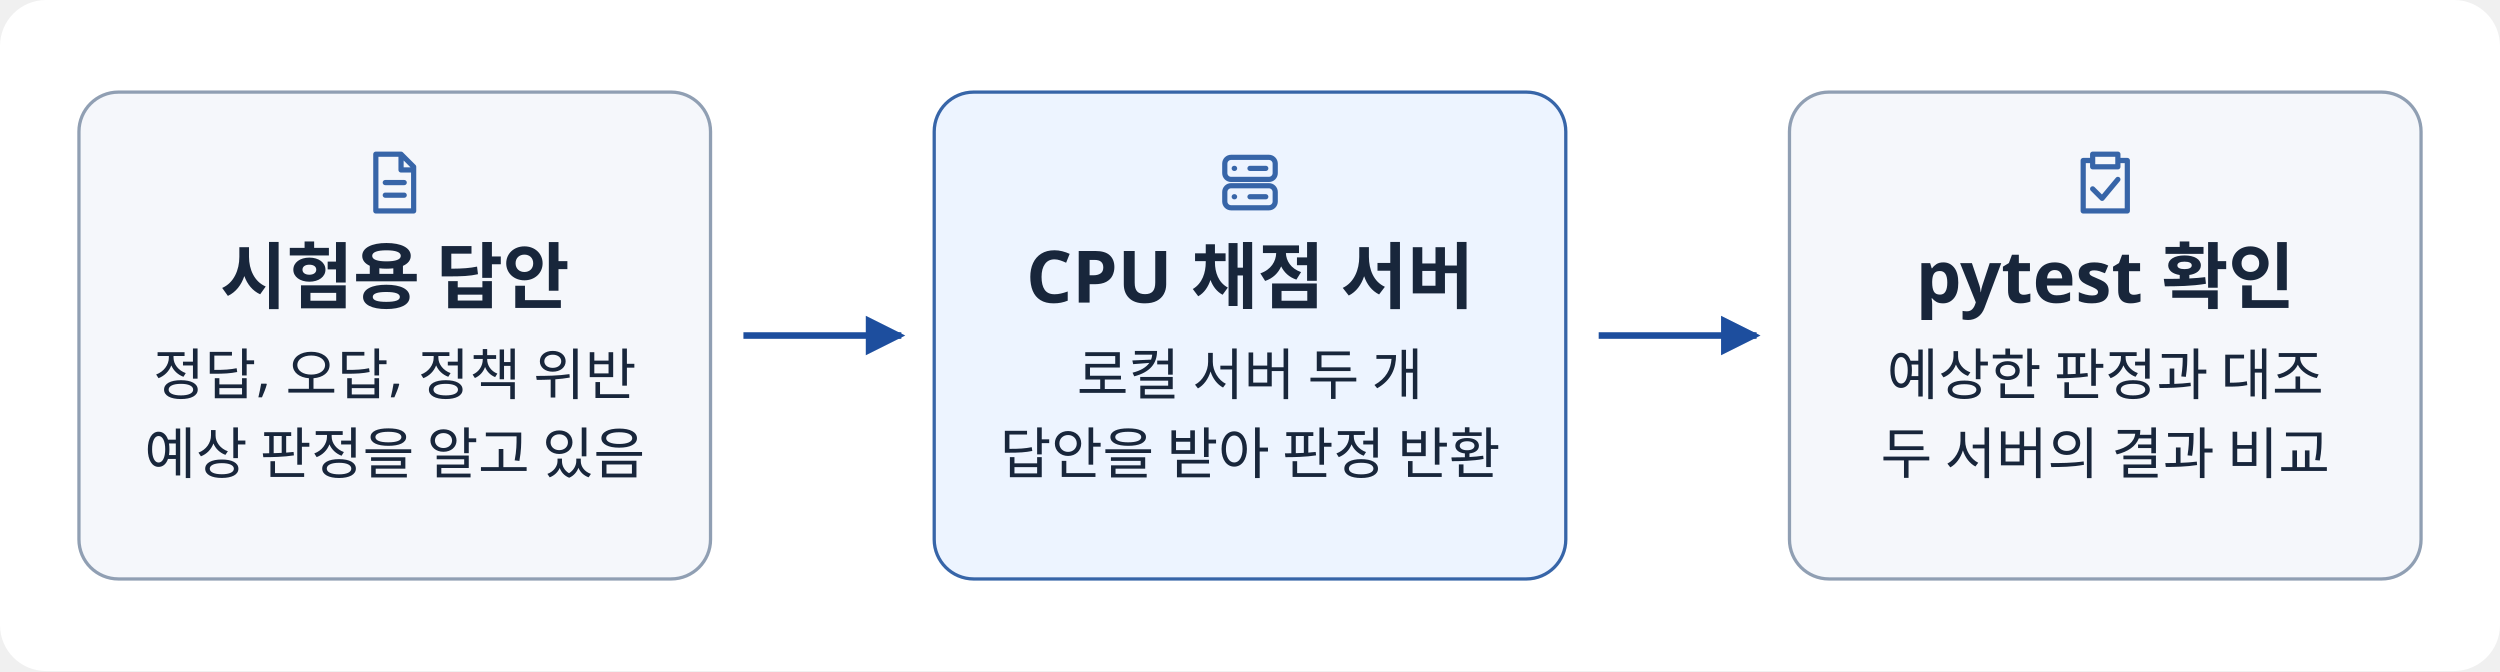
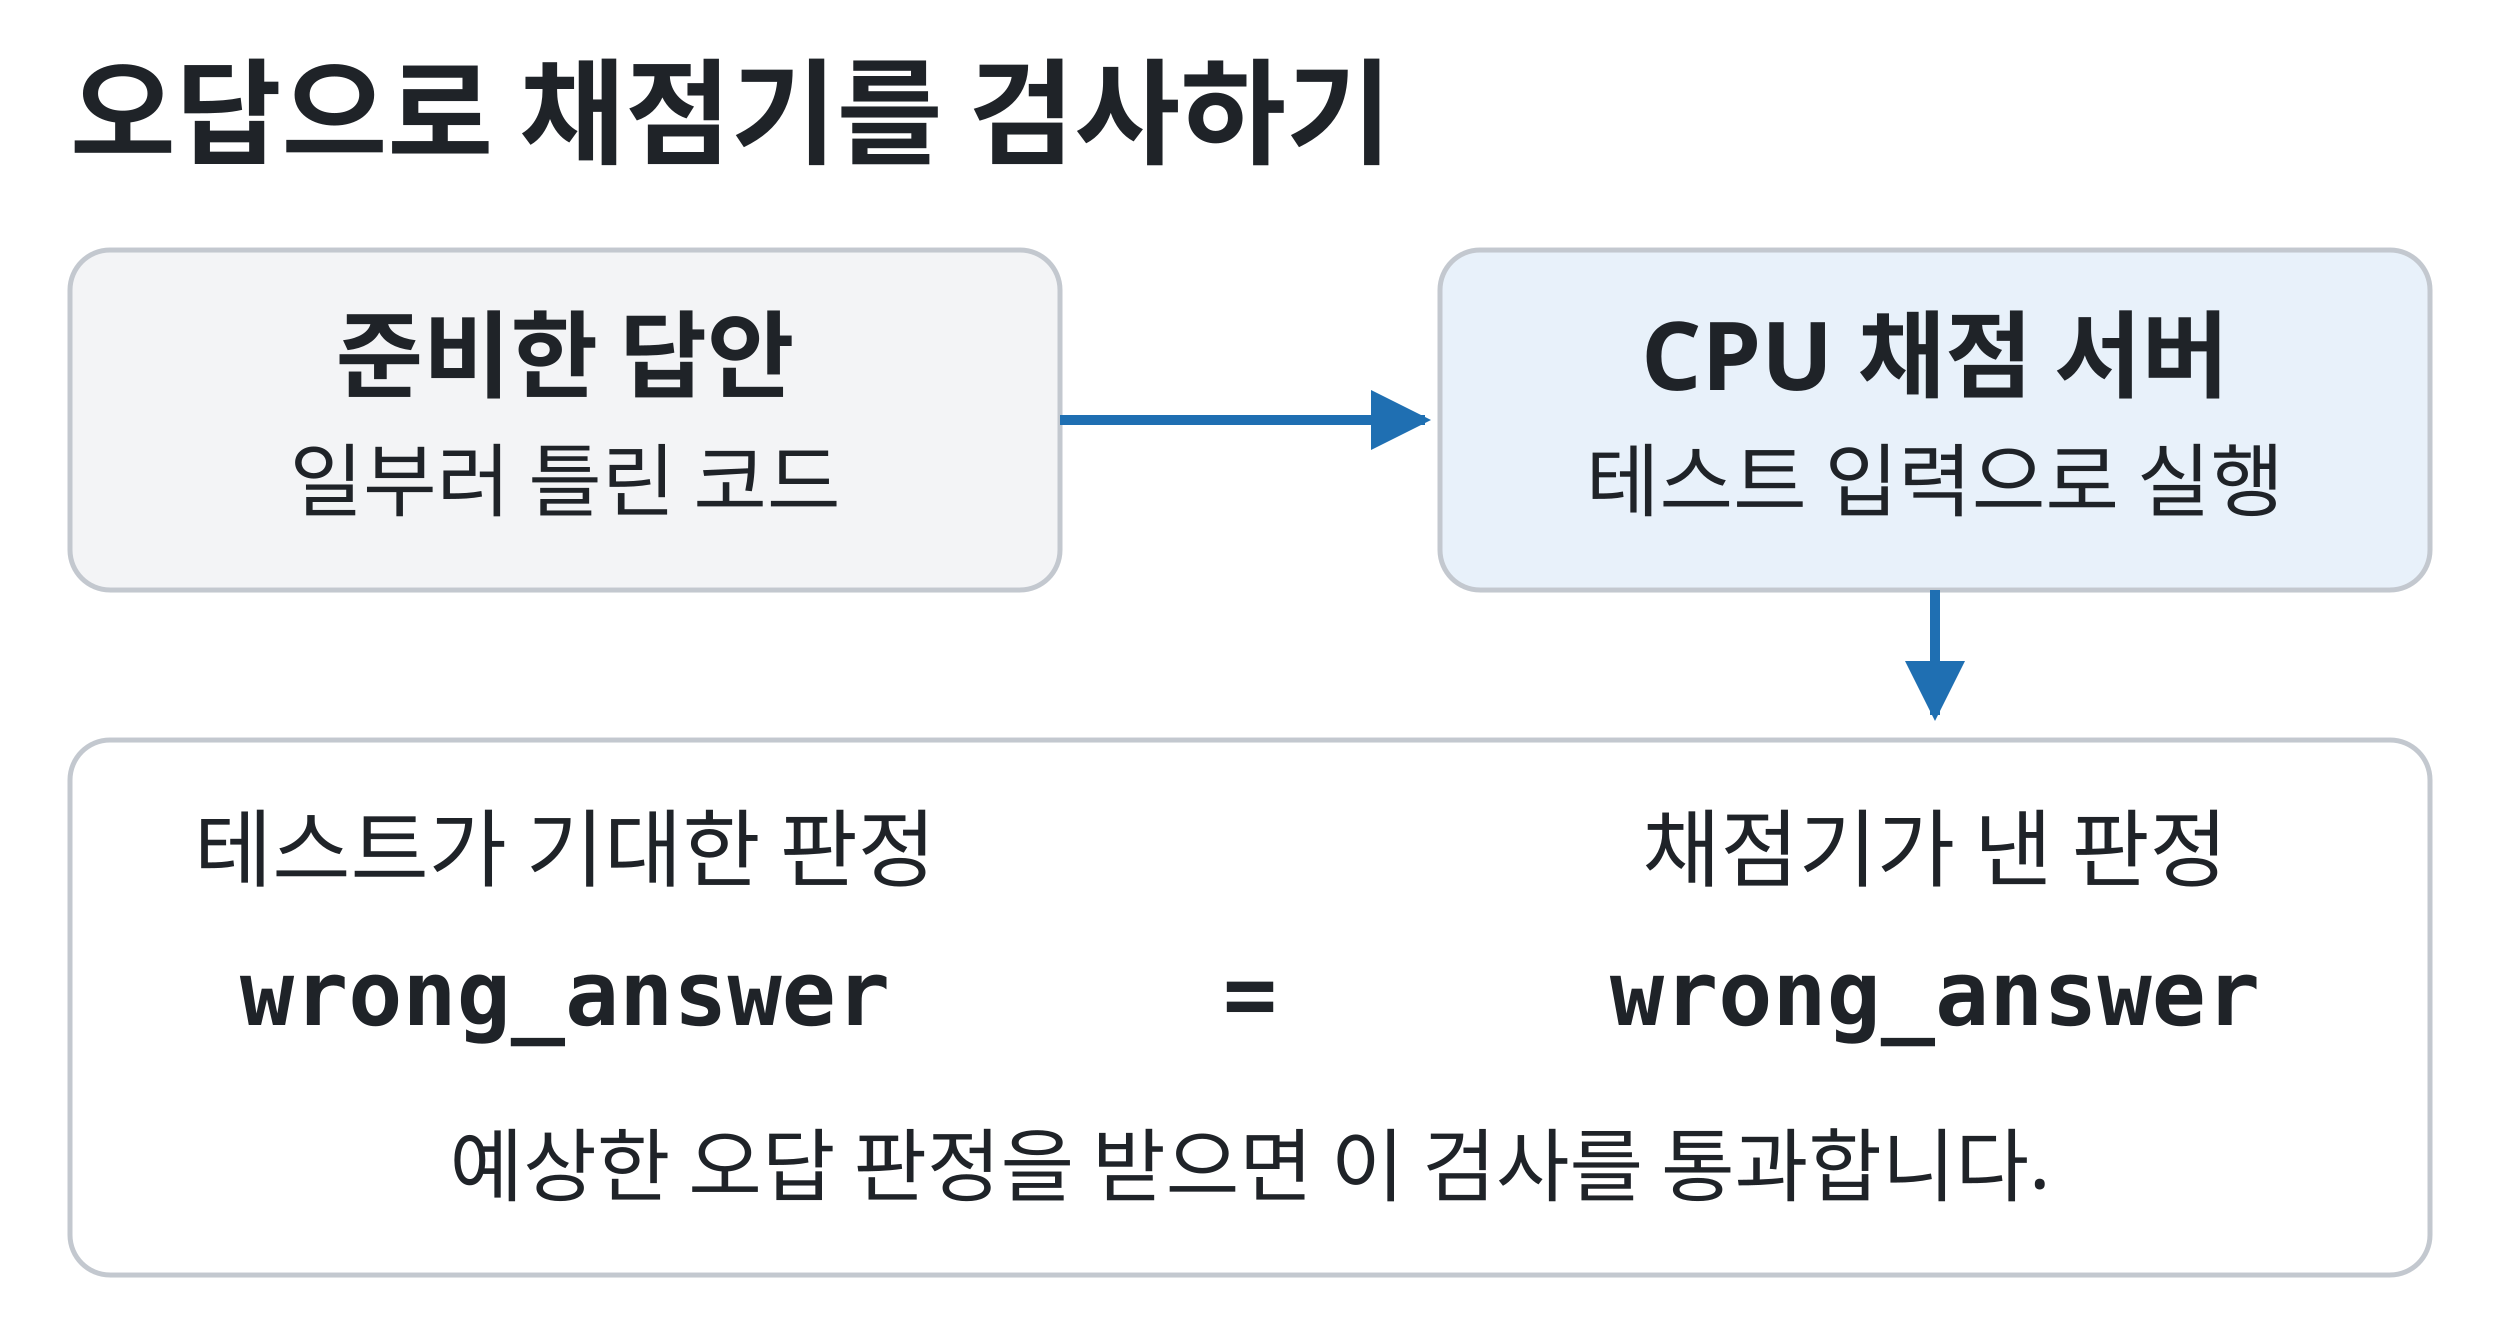
- <svg xmlns="http://www.w3.org/2000/svg" width="760px" height="204px" viewBox="0 0 760 204" role="img" aria-labelledby="title desc">
+ <svg xmlns="http://www.w3.org/2000/svg" width="500" height="266" viewBox="0 0 500 266" role="img" aria-labelledby="title desc">
  <defs>
    <marker id="arrow" viewBox="0 0 10 10" refX="9" refY="5" markerWidth="6" markerHeight="6" orient="auto">
-       <path d="M0 0 10 5 0 10Z" fill="#1d4e9e" />
+       <path d="M0 0L10 5 0 10z" fill="#1f6fb2" />
    </marker>
  </defs>
-   <rect width="760" height="204" rx="14" fill="#fff" />
-   <g font-family="system-ui, 'Noto Sans KR', 'NanumGothic', sans-serif" text-anchor="middle" fill="#18263b">
-     <rect x="24" y="28" width="192" height="148" rx="12" fill="#f5f7fb" stroke="#909fb3" />
-     <rect x="284" y="28" width="192" height="148" rx="12" fill="#edf4ff" stroke="#3765a8" />
-     <rect x="544" y="28" width="192" height="148" rx="12" fill="#f5f7fb" stroke="#909fb3" />
-     <g transform="translate(108.5 44) scale(0.958333)" fill="none" stroke="#3765a8" stroke-width="1.65" stroke-linecap="round" stroke-linejoin="round" aria-hidden="true">
-       <path d="M6 3h8l4 4v14H6zM14 3v5h4M9 12h6M9 16h6" />
+   <rect width="500" height="266" fill="#fff" />
+   <g font-family="Pretendard, 'Noto Sans KR', sans-serif" fill="#1f2328">
+     <text x="14" y="31" font-size="23" font-weight="600">오답으로 채점기를 검사하기</text>
+     <g stroke="#c3c8cf">
+       <rect x="14" y="50" width="198" height="68" rx="8" fill="#f3f4f6" />
+       <rect x="288" y="50" width="198" height="68" rx="8" fill="#e8f1fa" />
    </g>
-     <g transform="translate(368.5 44) scale(0.958333)" fill="none" stroke="#3765a8" stroke-width="1.65" stroke-linecap="round" stroke-linejoin="round" aria-hidden="true">
-       <rect x="4" y="4" width="16" height="7" rx="2" />
-       <rect x="4" y="13" width="16" height="7" rx="2" />
-       <path d="M7 7.5h.1M7 16.5h.1M12 7.5h5M12 16.5h5" />
+     <g text-anchor="middle">
+       <g font-size="19" font-weight="600">
+         <text x="113" y="78">준비한 답안</text>
+         <text x="387" y="78">CPU 채점 서버</text>
+       </g>
+       <g font-size="16">
+         <text x="113" y="102">일부러 틀린 코드</text>
+         <text x="387" y="102">테스트 입력으로 실행</text>
+       </g>
    </g>
-     <g transform="translate(628.5 44) scale(0.958333)" fill="none" stroke="#3765a8" stroke-width="1.65" stroke-linecap="round" stroke-linejoin="round" aria-hidden="true">
-       <path d="M8 3h8v4H8zM8 5H5v16h14V5h-3M8 14l3 3 5-6" />
+     <path d="M212 84H285" fill="none" stroke="#1f6fb2" stroke-width="2" marker-end="url(#arrow)" />
+     <path d="M387 118V143" fill="none" stroke="#1f6fb2" stroke-width="2" marker-end="url(#arrow)" />
+     <rect x="14" y="148" width="472" height="107" rx="8" fill="#fff" stroke="#c3c8cf" />
+     <g text-anchor="middle" font-size="17">
+       <text x="113" y="176">테스트가 기대한 판정</text>
+       <text x="387" y="176">채점기가 낸 판정</text>
    </g>
-     <g font-size="22" font-weight="700">
-       <text x="120" y="92">시험용 답안</text>
-       <text x="380" y="92">CPU 채점 서버</text>
-       <text x="640" y="92">pytest 확인</text>
+     <g text-anchor="middle" font-family="monospace" font-size="18" font-weight="600">
+       <text x="113" y="205">wrong_answer</text>
+       <text x="250" y="205">=</text>
+       <text x="387" y="205">wrong_answer</text>
    </g>
-     <g font-size="17">
-       <text x="120" y="120">정답, 오답, 정책 위반</text>
-       <text x="120" y="144">예상 판정을 알고 있음</text>
-       <text x="380" y="120">로컬 서버 두 개</text>
-       <text x="380" y="144">답안을 받아 판정 반환</text>
-       <text x="640" y="120">예상한 판정과 대조</text>
-       <text x="640" y="144">두 서버의 결과 비교</text>
-     </g>
-     <g fill="none" stroke="#1d4e9e" stroke-width="2" marker-end="url(#arrow)">
-       <path d="M226 102 H274" />
-       <path d="M486 102 H534" />
-     </g>
+     <text x="250" y="239" text-anchor="middle" font-size="16">예상한 오답 판정을 받으면 이 검사를 통과합니다.</text>
  </g>
</svg>
